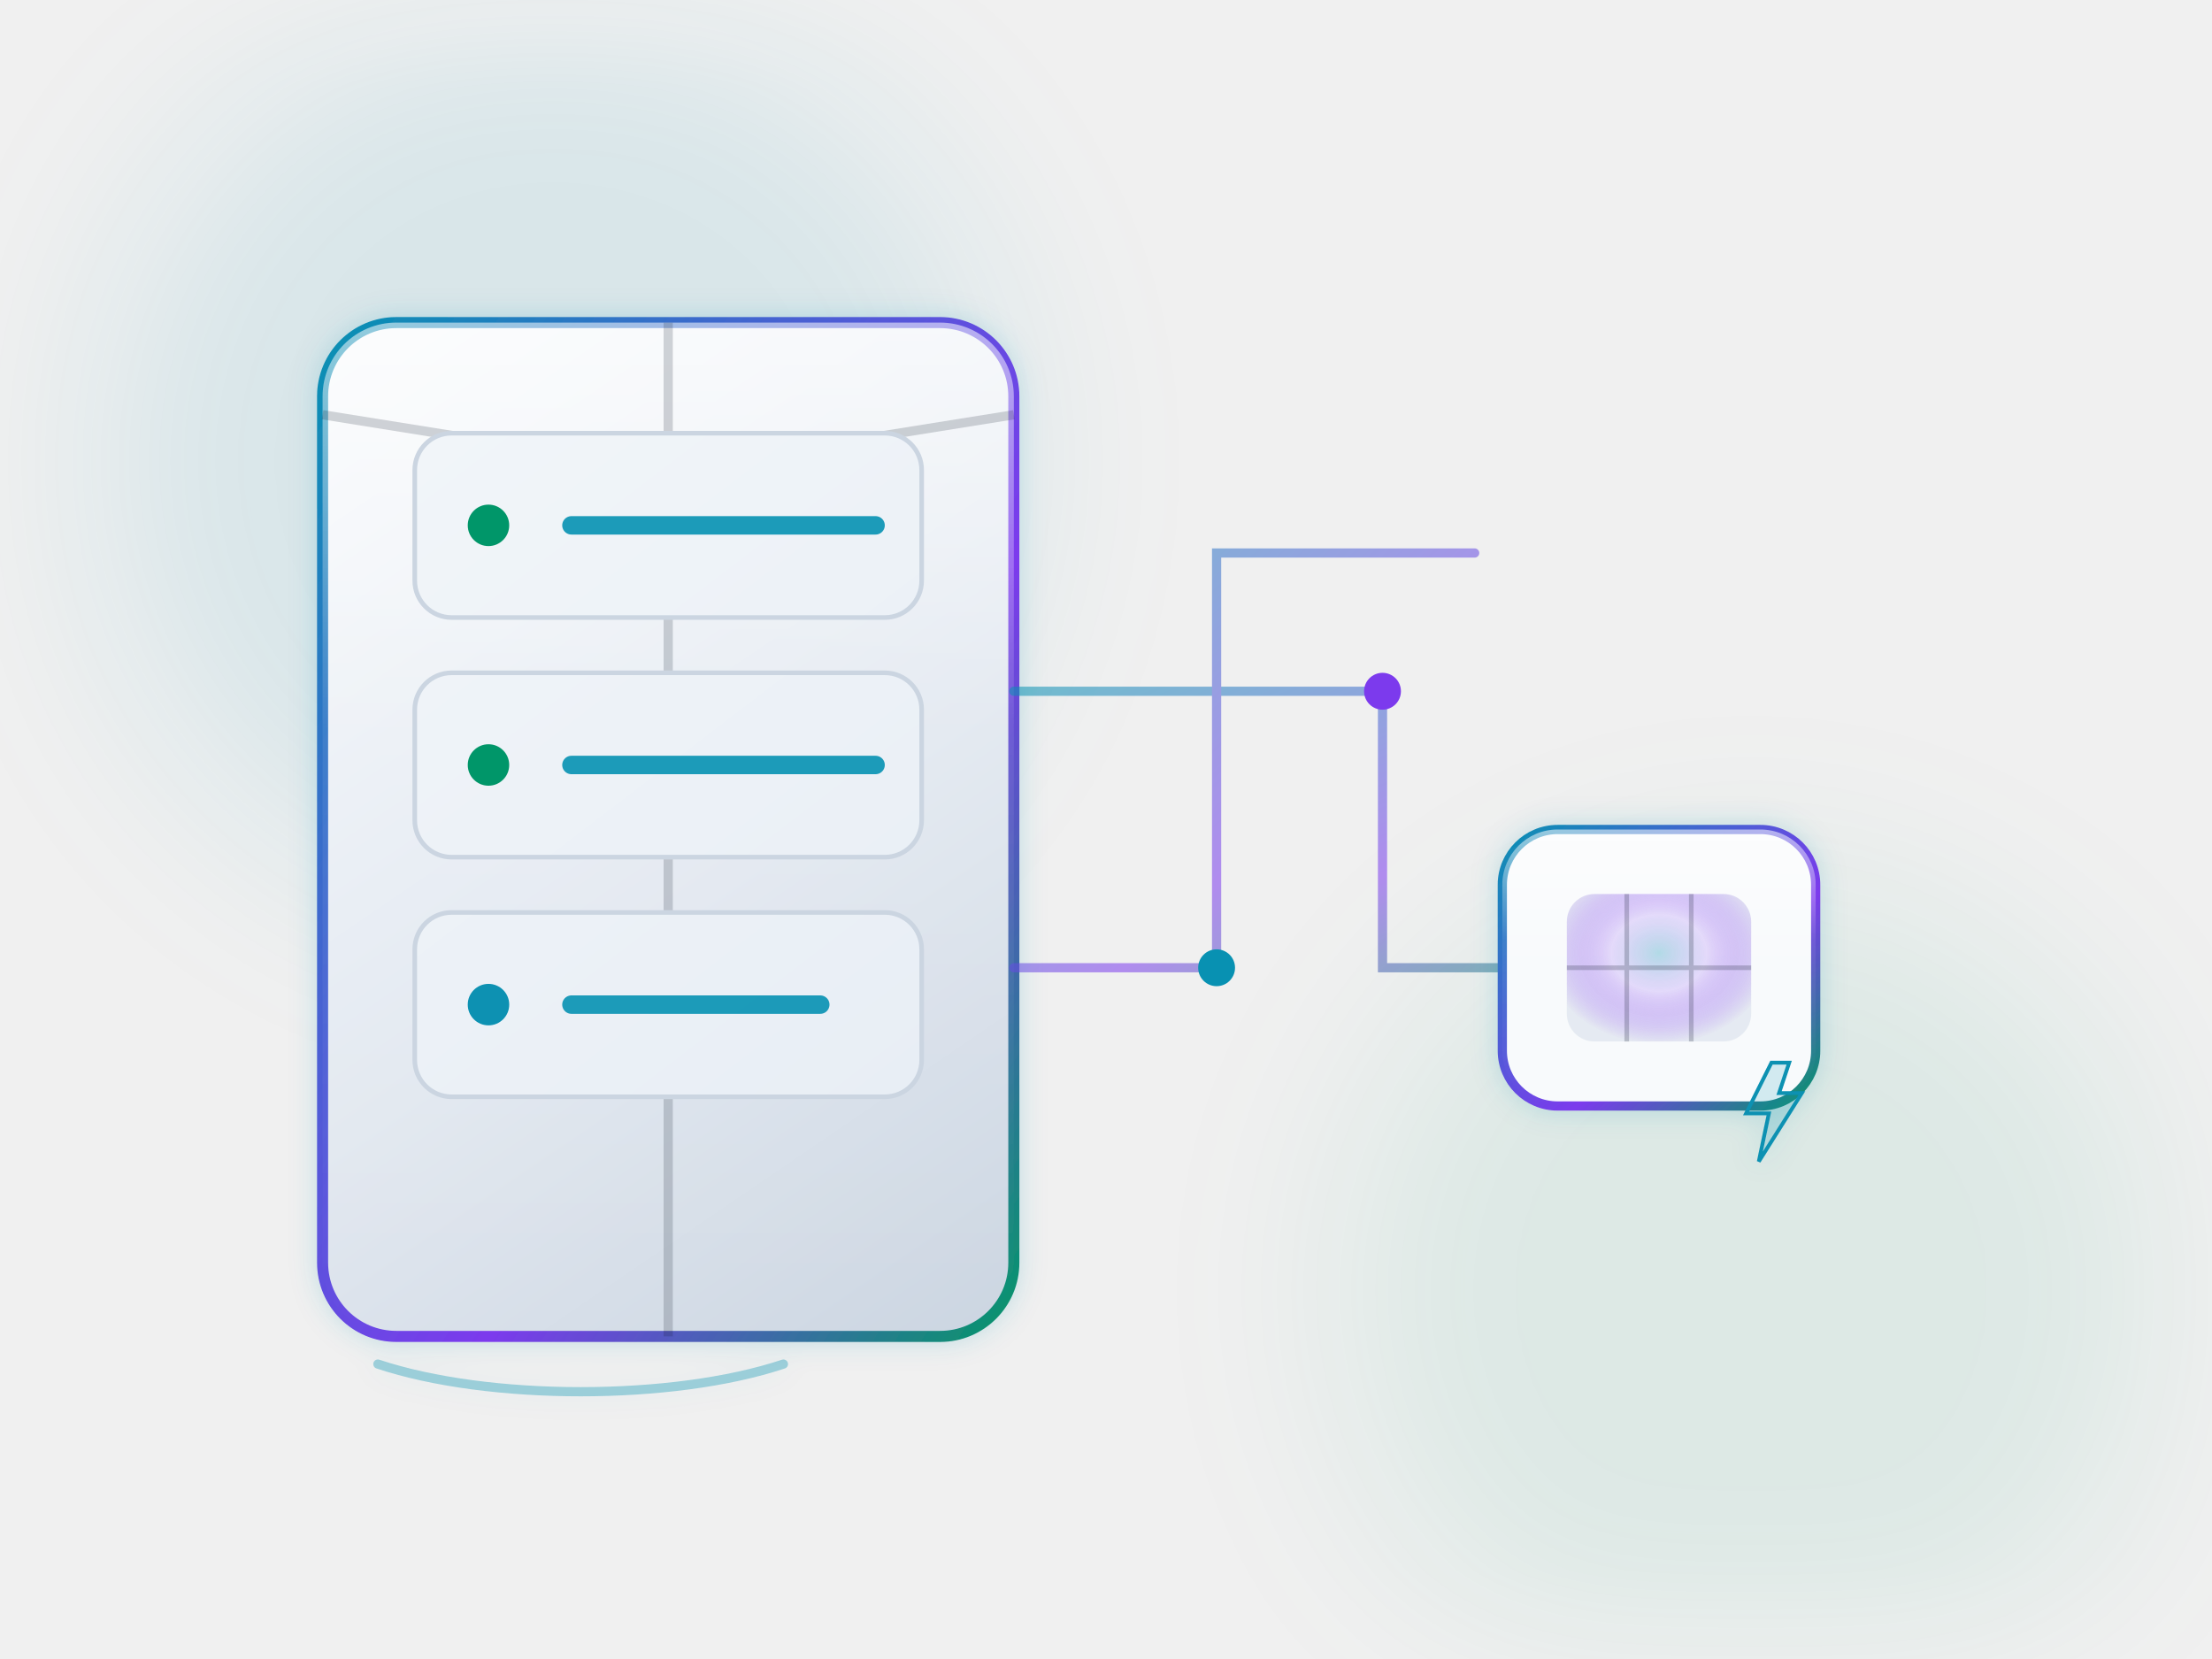
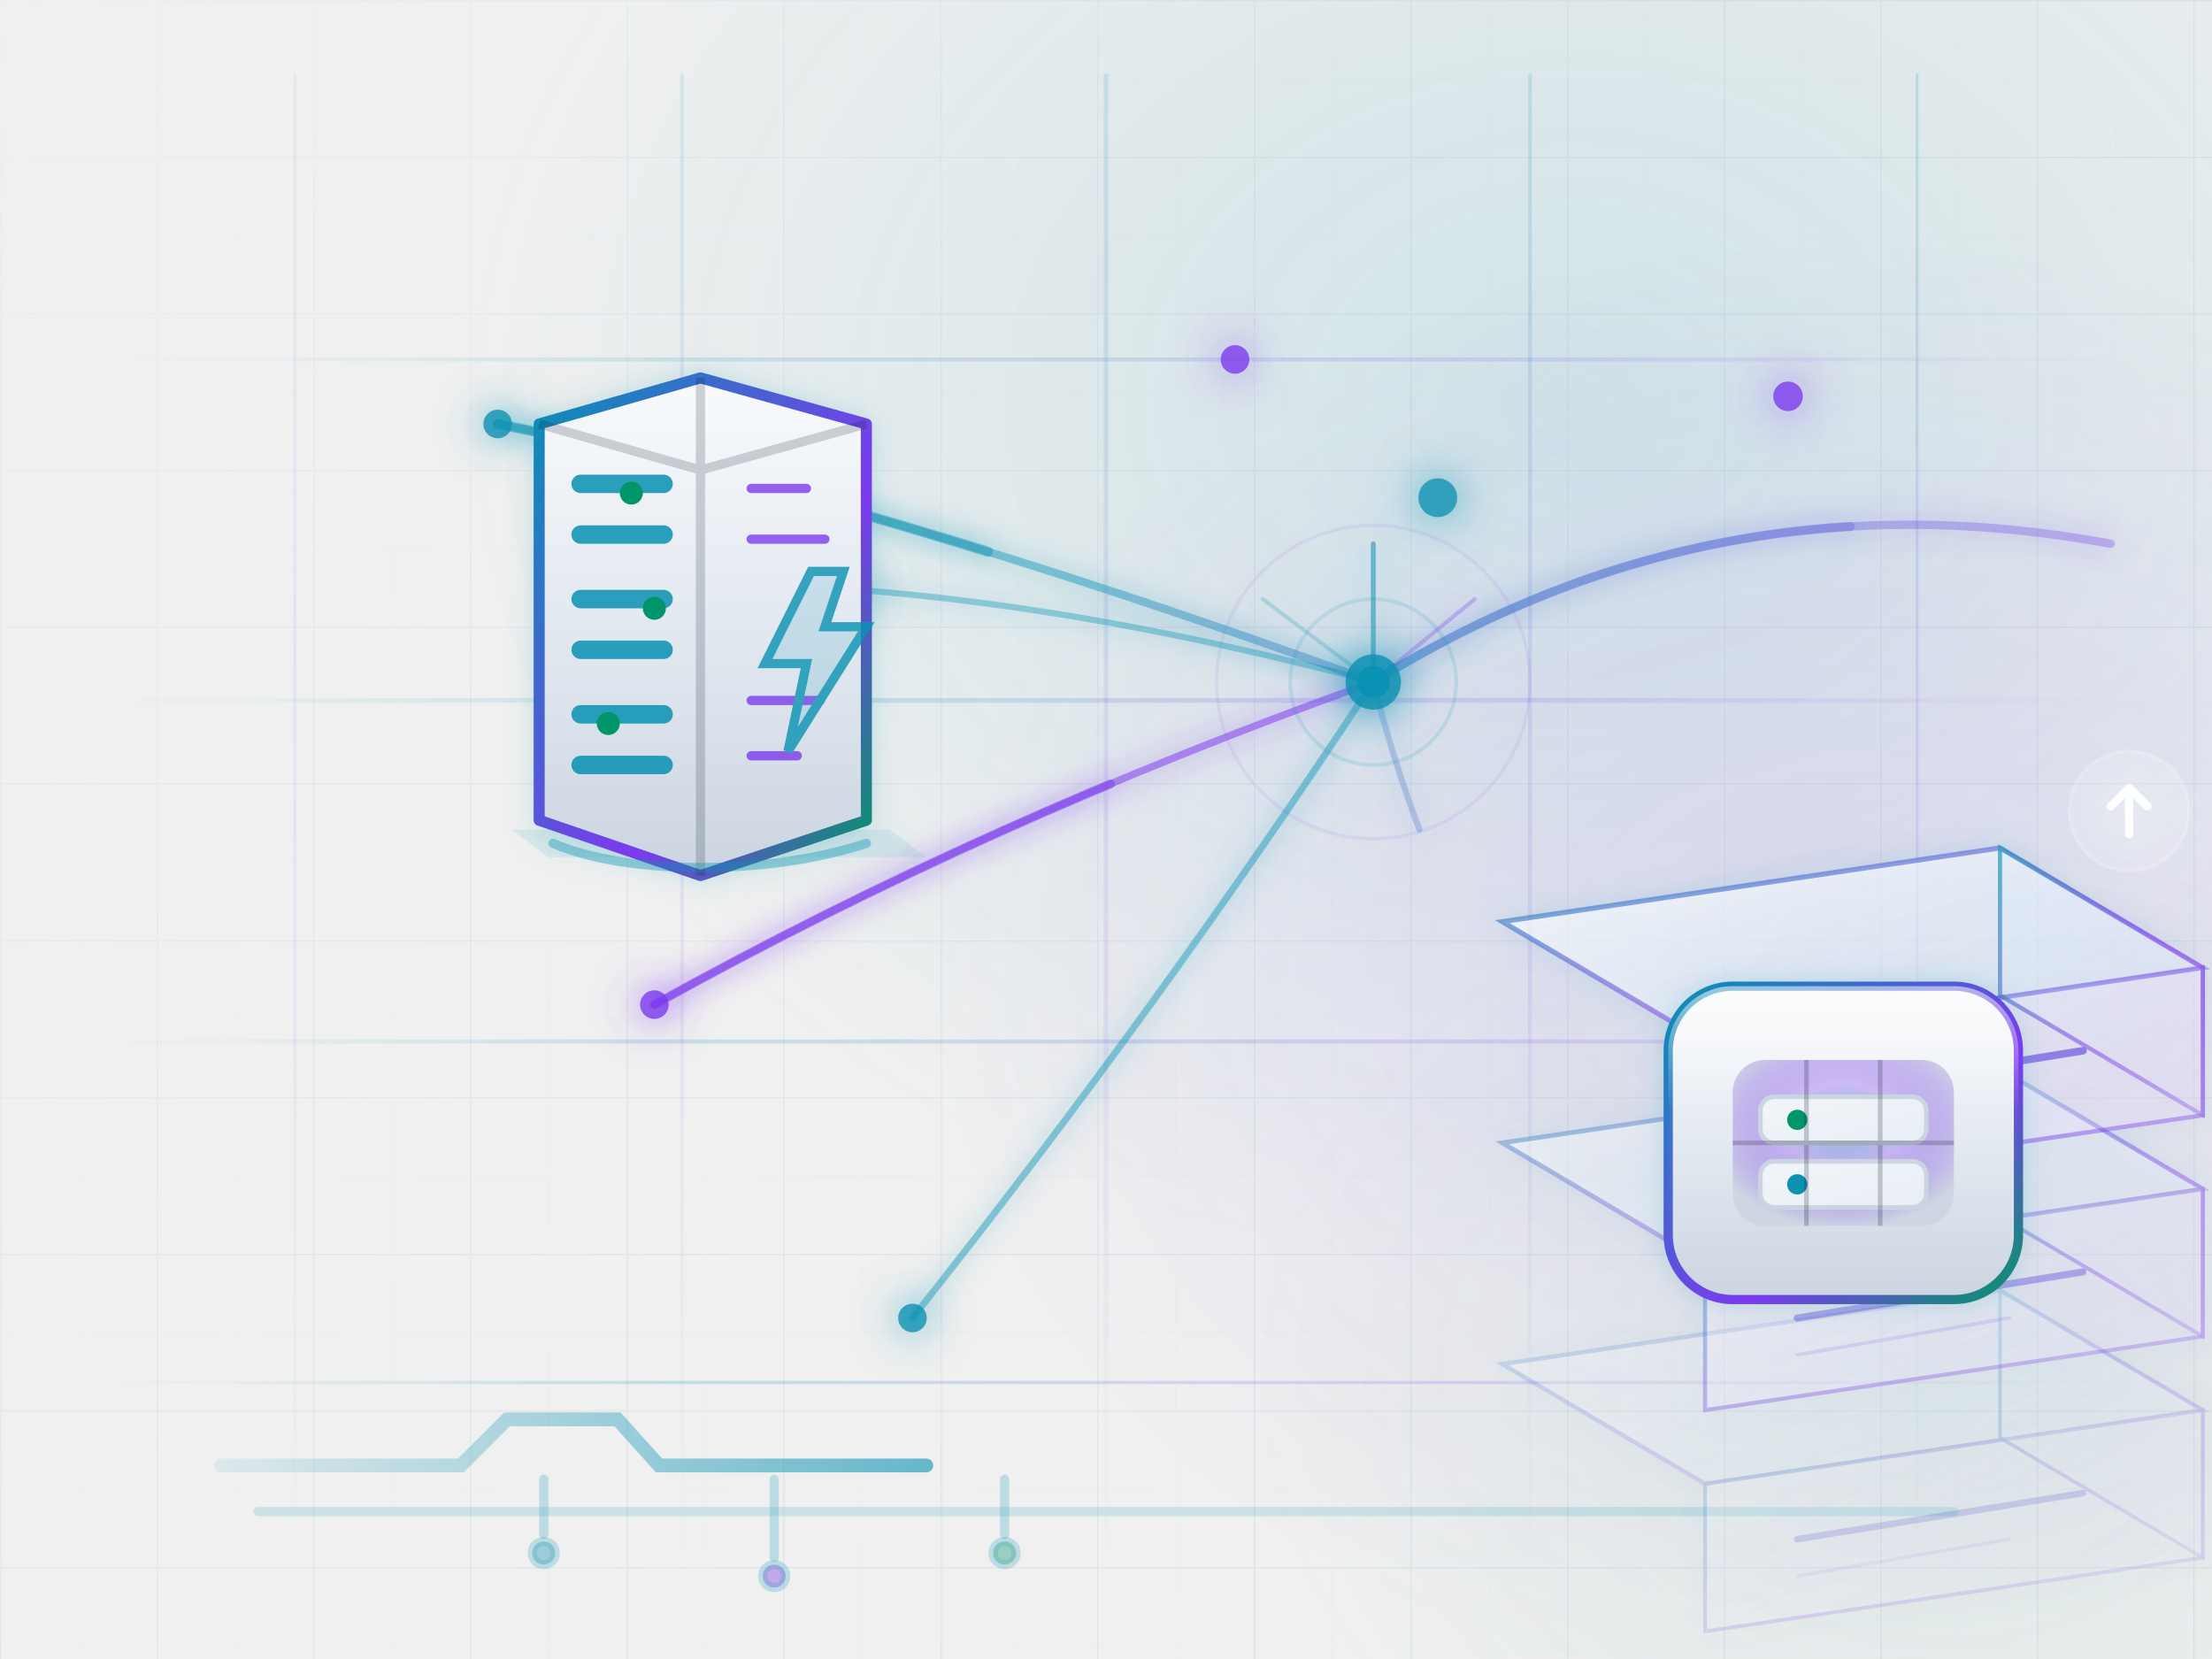
<svg xmlns="http://www.w3.org/2000/svg" viewBox="0 0 480 360" fill="none">
  <defs>
    <linearGradient id="brand" x1="0%" y1="0%" x2="100%" y2="100%">
      <stop offset="0%" stop-color="#0891b2" />
      <stop offset="62%" stop-color="#7c3aed" />
      <stop offset="100%" stop-color="#059669" />
    </linearGradient>
-     <linearGradient id="panel" x1="70" y1="70" x2="220" y2="290" gradientUnits="userSpaceOnUse">
+     <linearGradient id="panel" x1="0" y1="0" x2="0" y2="1">
      <stop offset="0%" stop-color="#f8fafc" />
-       <stop offset="56%" stop-color="#e2e8f0" />
+       <stop offset="52%" stop-color="#e2e8f0" />
      <stop offset="100%" stop-color="#cbd5e1" />
    </linearGradient>
-     <linearGradient id="bay" x1="90" y1="94" x2="200" y2="238" gradientUnits="userSpaceOnUse">
+     <linearGradient id="bay" x1="0" y1="0" x2="1" y2="1">
      <stop offset="0%" stop-color="#f1f5f9" />
      <stop offset="100%" stop-color="#e8eef5" />
    </linearGradient>
    <radialGradient id="core" cx="50%" cy="40%" r="62%">
-       <stop offset="0%" stop-color="#0891b2" stop-opacity="0.35" />
-       <stop offset="42%" stop-color="#7c3aed" stop-opacity="0.2" />
-       <stop offset="100%" stop-color="#e2e8f0" />
+       <stop offset="0%" stop-color="#0891b2" stop-opacity="0.55" />
+       <stop offset="42%" stop-color="#7c3aed" stop-opacity="0.35" />
+       <stop offset="100%" stop-color="#cbd5e1" />
    </radialGradient>
    <linearGradient id="glassHi" x1="0" y1="0" x2="0" y2="1">
      <stop offset="0%" stop-color="#ffffff" stop-opacity="0.55" />
-       <stop offset="40%" stop-color="#ffffff" stop-opacity="0.08" />
+       <stop offset="40%" stop-color="#ffffff" stop-opacity="0.03" />
      <stop offset="100%" stop-color="#ffffff" stop-opacity="0" />
    </linearGradient>
+     <radialGradient id="gC" cx="0" cy="0" r="1" gradientUnits="userSpaceOnUse" gradientTransform="translate(340 88) rotate(90) scale(190 240)">
+       <stop offset="0%" stop-color="#0891b2" stop-opacity="0.14" />
+       <stop offset="100%" stop-color="#0891b2" stop-opacity="0" />
+     </radialGradient>
+     <radialGradient id="gV" cx="0" cy="0" r="1" gradientUnits="userSpaceOnUse" gradientTransform="translate(400 210) rotate(90) scale(160 200)">
+       <stop offset="0%" stop-color="#7c3aed" stop-opacity="0.11" />
+       <stop offset="100%" stop-color="#7c3aed" stop-opacity="0" />
+     </radialGradient>
+     <radialGradient id="gE" cx="0" cy="0" r="1" gradientUnits="userSpaceOnUse" gradientTransform="translate(420 300) rotate(90) scale(120 150)">
+       <stop offset="0%" stop-color="#059669" stop-opacity="0.08" />
+       <stop offset="100%" stop-color="#059669" stop-opacity="0" />
+     </radialGradient>
+     <pattern id="majorGrid" width="34" height="34" patternUnits="userSpaceOnUse">
+       <path d="M34 0H0V34" stroke="#94A3B8" stroke-opacity="0.18" stroke-width="0.6" />
+     </pattern>
+     <pattern id="minorGrid" width="17" height="17" patternUnits="userSpaceOnUse">
+       <path d="M17 0H0V17" stroke="#CBD5E1" stroke-opacity="0.16" stroke-width="0.45" />
+     </pattern>
+     <linearGradient id="gridFade" x1="0" y1="0" x2="480" y2="360" gradientUnits="userSpaceOnUse">
+       <stop offset="0%" stop-color="white" stop-opacity="0.12" />
+       <stop offset="22%" stop-color="white" stop-opacity="0.55" />
+       <stop offset="48%" stop-color="white" stop-opacity="0.82" />
+       <stop offset="72%" stop-color="white" stop-opacity="0.95" />
+       <stop offset="100%" stop-color="white" />
+     </linearGradient>
+     <mask id="gridMask">
+       <rect width="480" height="360" fill="url(#gridFade)" />
+     </mask>
+     <linearGradient id="brandH" x1="20" y1="0" x2="460" y2="0" gradientUnits="userSpaceOnUse">
+       <stop offset="0%" stop-color="#0891b2" stop-opacity="0" />
+       <stop offset="28%" stop-color="#0891b2" stop-opacity="0.38" />
+       <stop offset="70%" stop-color="#7c3aed" stop-opacity="0.26" />
+       <stop offset="100%" stop-color="#7c3aed" stop-opacity="0" />
+     </linearGradient>
+     <linearGradient id="brandV" x1="0" y1="16" x2="0" y2="344" gradientUnits="userSpaceOnUse">
+       <stop offset="0%" stop-color="#0891b2" stop-opacity="0.34" />
+       <stop offset="58%" stop-color="#7c3aed" stop-opacity="0.2" />
+       <stop offset="100%" stop-color="#0891b2" stop-opacity="0" />
+     </linearGradient>
+     <linearGradient id="arcGrad" x1="60" y1="72" x2="460" y2="168" gradientUnits="userSpaceOnUse">
+       <stop offset="0%" stop-color="#0891b2" stop-opacity="0.78" />
+       <stop offset="42%" stop-color="#0891b2" stop-opacity="0.68" />
+       <stop offset="100%" stop-color="#7c3aed" stop-opacity="0.64" />
+     </linearGradient>
+     <linearGradient id="railGrad" x1="40" y1="0" x2="440" y2="0" gradientUnits="userSpaceOnUse">
+       <stop offset="0%" stop-color="#0891b2" stop-opacity="0.08" />
+       <stop offset="50%" stop-color="#0891b2" />
+       <stop offset="100%" stop-color="#7c3aed" stop-opacity="0.1" />
+     </linearGradient>
+     <linearGradient id="isoTop" x1="0" y1="0" x2="1" y2="1" gradientUnits="objectBoundingBox">
+       <stop offset="0%" stop-color="#FFFFFF" stop-opacity="0.88" />
+       <stop offset="100%" stop-color="#E0F2FE" stop-opacity="0.28" />
+     </linearGradient>
+     <linearGradient id="isoFace" x1="0" y1="0" x2="1" y2="1" gradientUnits="objectBoundingBox">
+       <stop offset="0%" stop-color="#FFFFFF" stop-opacity="0.76" />
+       <stop offset="100%" stop-color="#E9D5FF" stop-opacity="0.16" />
+     </linearGradient>
+     <linearGradient id="isoSide" x1="0" y1="0" x2="1" y2="1" gradientUnits="objectBoundingBox">
+       <stop offset="0%" stop-color="#E0F2FE" stop-opacity="0.32" />
+       <stop offset="100%" stop-color="#DDD6FE" stop-opacity="0.14" />
+     </linearGradient>
+     <linearGradient id="isoStroke" x1="0" y1="0" x2="1" y2="1" gradientUnits="objectBoundingBox">
+       <stop offset="0%" stop-color="#0891b2" stop-opacity="0.7" />
+       <stop offset="58%" stop-color="#7c3aed" stop-opacity="0.58" />
+       <stop offset="100%" stop-color="#7c3aed" stop-opacity="0.34" />
+     </linearGradient>
+     <filter id="glow" x="-200%" y="-200%" width="500%" height="500%">
+       <feGaussianBlur stdDeviation="5" result="b" />
+       <feMerge>
+         <feMergeNode in="b" />
+         <feMergeNode in="SourceGraphic" />
+       </feMerge>
+     </filter>
+     <filter id="arcGlow" x="-100%" y="-100%" width="300%" height="300%">
+       <feGaussianBlur stdDeviation="3" result="b" />
+       <feMerge>
+         <feMergeNode in="b" />
+         <feMergeNode in="SourceGraphic" />
+       </feMerge>
+     </filter>
    <filter id="depth" x="-25%" y="-25%" width="150%" height="150%" color-interpolation-filters="sRGB">
      <feDropShadow dx="0" dy="10" stdDeviation="12" flood-color="#0f172a" flood-opacity="0.18" />
      <feDropShadow dx="0" dy="0" stdDeviation="3" flood-color="#0891b2" flood-opacity="0.2" />
    </filter>
    <filter id="bloom" x="-120%" y="-120%" width="340%" height="340%">
      <feGaussianBlur stdDeviation="20" />
    </filter>
+     <style>
+       .tw{animation:tw 3.2s ease-in-out infinite}
+       .tw2{animation:tw 5.2s ease-in-out infinite}
+       .tw3{animation:tw 4.4s ease-in-out infinite}
+       .landing{animation:landing 4.6s ease-in-out infinite}
+       .energy{fill:none;stroke-linecap:round;stroke-dasharray:110 720;animation:flow 11s linear infinite}
+       @keyframes tw{0%,100%{opacity:1}50%{opacity:.2}}
+       @keyframes landing{0%,100%{opacity:1}50%{opacity:.18}}
+       @keyframes flow{from{stroke-dashoffset:830}to{stroke-dashoffset:0}}
+     </style>
  </defs>
-   <circle cx="120" cy="100" r="100" fill="#0891b2" filter="url(#bloom)" opacity="0.1" />
-   <circle cx="380" cy="280" r="90" fill="#059669" filter="url(#bloom)" opacity="0.08" />
-   <g filter="url(#depth)">
-     <rect x="70" y="70" width="150" height="220" rx="16" fill="url(#panel)" stroke="url(#brand)" stroke-width="2.4" />
-     <rect x="70" y="70" width="150" height="220" rx="16" fill="url(#glassHi)" />
-     <path d="M145 70v220M70 90l75 12 75-12" stroke="#0f172a" stroke-opacity="0.18" stroke-width="2" />
-     <g>
-       <rect x="90" y="94" width="110" height="40" rx="8" fill="url(#bay)" stroke="#cbd5e1" />
-       <rect x="90" y="146" width="110" height="40" rx="8" fill="url(#bay)" stroke="#cbd5e1" />
-       <rect x="90" y="198" width="110" height="40" rx="8" fill="url(#bay)" stroke="#cbd5e1" />
-       <circle cx="106" cy="114" r="4.5" fill="#059669" />
-       <circle cx="106" cy="166" r="4.5" fill="#059669" />
-       <circle cx="106" cy="218" r="4.5" fill="#0891b2" />
-       <g stroke="#0891b2" stroke-width="4" stroke-linecap="round" opacity="0.9">
-         <path d="M124 114H190" />
-         <path d="M124 166H190" />
-         <path d="M124 218H178" />
+   <rect width="480" height="360" fill="url(#gC)" />
+   <rect width="480" height="360" fill="url(#gV)" />
+   <rect width="480" height="360" fill="url(#gE)" />
+   <g mask="url(#gridMask)">
+     <rect width="480" height="360" fill="url(#majorGrid)" opacity="0.8" />
+     <rect width="480" height="360" fill="url(#minorGrid)" opacity="0.68" />
+     <g opacity="0.66">
+       <path d="M20 78H460" stroke="url(#brandH)" stroke-width="0.88" />
+       <path d="M20 152H460" stroke="url(#brandH)" stroke-width="1.05" />
+       <path d="M20 226H460" stroke="url(#brandH)" stroke-width="0.88" />
+       <path d="M20 300H460" stroke="url(#brandH)" stroke-width="0.7" />
+     </g>
+     <g opacity="0.58">
+       <path d="M64 16V344" stroke="url(#brandV)" stroke-width="0.64" />
+       <path d="M148 16V344" stroke="url(#brandV)" stroke-width="0.78" />
+       <path d="M240 16V344" stroke="url(#brandV)" stroke-width="1.0" />
+       <path d="M332 16V344" stroke="url(#brandV)" stroke-width="0.82" />
+       <path d="M416 16V344" stroke="url(#brandV)" stroke-width="0.64" />
+     </g>
+   </g>
+   <g opacity="0.72">
+     <path d="M48 318h52l10-10h24l9 10h58" stroke="url(#railGrad)" stroke-width="3" stroke-linecap="round" />
+     <path d="M56 328h368" stroke="#0891b2" stroke-opacity="0.22" stroke-width="2" stroke-linecap="round" />
+     <g stroke="#0891b2" stroke-opacity="0.3" stroke-width="2" stroke-linecap="round">
+       <path d="M118 321v12M168 321v17M218 321v12" />
+       <circle cx="118" cy="337" r="2.5" fill="#0891b2" fill-opacity="0.5" />
+       <circle cx="168" cy="342" r="2.5" fill="#7c3aed" fill-opacity="0.55" />
+       <circle cx="218" cy="337" r="2.5" fill="#059669" fill-opacity="0.5" />
+     </g>
+   </g>
+   <g filter="url(#glow)" opacity="0.82">
+     <circle cx="108" cy="92" r="3.1" fill="#0891b2" class="tw" />
+     <circle cx="142" cy="218" r="3.1" fill="#7c3aed" class="tw2" />
+     <circle cx="198" cy="286" r="3.1" fill="#0891b2" class="tw3" />
+     <circle cx="186" cy="128" r="3.1" fill="#0891b2" class="tw" />
+     <circle cx="268" cy="78" r="3.1" fill="#7c3aed" class="tw2" />
+     <circle cx="312" cy="108" r="4.2" fill="#0891b2" class="landing" />
+     <circle cx="388" cy="86" r="3.2" fill="#7c3aed" class="tw3" />
+   </g>
+   <g fill="none" stroke-linecap="round" filter="url(#arcGlow)">
+     <path d="M108 92 Q188 108 298 148" stroke="url(#arcGrad)" stroke-width="1.75" stroke-opacity="0.62" />
+     <path d="M142 218 Q214 178 298 148" stroke="#7c3aed" stroke-width="1.58" stroke-opacity="0.52" />
+     <path d="M198 286 Q252 218 298 148" stroke="#0891b2" stroke-width="1.48" stroke-opacity="0.42" />
+     <path d="M186 128 Q238 132 298 148" stroke="#0891b2" stroke-width="1.34" stroke-opacity="0.36" />
+     <path d="M298 148 Q372 102 458 118" stroke="url(#arcGrad)" stroke-width="1.82" stroke-opacity="0.5" />
+     <path d="M298 148 Q302 164 308 180" stroke="url(#arcGrad)" stroke-width="1.34" stroke-opacity="0.4" />
+     <path class="energy" d="M108 92 Q188 108 298 148" stroke="url(#arcGrad)" stroke-width="2.2" stroke-opacity="0.62" />
+     <path class="energy" d="M142 218 Q214 178 298 148" stroke="#7c3aed" stroke-width="1.95" stroke-opacity="0.48" style="animation-delay:4s;animation-duration:14s" />
+     <path class="energy" d="M298 148 Q372 102 458 118" stroke="url(#arcGrad)" stroke-width="2" stroke-opacity="0.45" style="animation-delay:2s;animation-duration:13s" />
+   </g>
+   <g filter="url(#glow)">
+     <line x1="298" y1="148" x2="298" y2="118" stroke="#0891b2" stroke-width="1.05" stroke-opacity="0.54" stroke-linecap="round" />
+     <line x1="298" y1="148" x2="320" y2="130" stroke="#7c3aed" stroke-width="0.86" stroke-opacity="0.28" stroke-linecap="round" />
+     <line x1="298" y1="148" x2="274" y2="130" stroke="#0891b2" stroke-width="0.86" stroke-opacity="0.22" stroke-linecap="round" />
+   </g>
+   <circle cx="298" cy="148" r="6" fill="#0891b2" fill-opacity="0.82" filter="url(#glow)" class="landing" />
+   <circle cx="298" cy="148" r="3.5" fill="#0891b2" opacity="0.94" />
+   <circle cx="298" cy="148" r="18" fill="none" stroke="#0891b2" stroke-opacity="0.14" stroke-width="0.8" />
+   <circle cx="298" cy="148" r="34" fill="none" stroke="#7c3aed" stroke-opacity="0.08" stroke-width="0.7" />
+   <g transform="translate(308 158)" filter="url(#depth)">
+     <g opacity="0.28" transform="translate(0 96)">
+       <path d="M18 42L126 26L170 52L62 68Z" fill="url(#isoTop)" stroke="url(#isoStroke)" stroke-width="0.946" />
+       <path d="M62 68L170 52V84L62 100Z" fill="url(#isoFace)" stroke="url(#isoStroke)" stroke-width="0.817" />
+       <path d="M126 26L170 52V84L126 58Z" fill="url(#isoSide)" stroke="url(#isoStroke)" stroke-width="0.774" />
+       <path d="M82 80L144 70" stroke="url(#brand)" stroke-opacity="0.72" stroke-width="1.419" stroke-linecap="round" />
+       <path d="M82 88L128 80" stroke="url(#brand)" stroke-opacity="0.24" stroke-width="0.74" stroke-linecap="round" />
+     </g>
+     <g opacity="0.56" transform="translate(0 48)">
+       <path d="M18 42L126 26L170 52L62 68Z" fill="url(#isoTop)" stroke="url(#isoStroke)" stroke-width="1.012" />
+       <path d="M62 68L170 52V84L62 100Z" fill="url(#isoFace)" stroke="url(#isoStroke)" stroke-width="0.874" />
+       <path d="M126 26L170 52V84L126 58Z" fill="url(#isoSide)" stroke="url(#isoStroke)" stroke-width="0.828" />
+       <path d="M82 80L144 70" stroke="url(#brand)" stroke-opacity="0.72" stroke-width="1.518" stroke-linecap="round" />
+       <path d="M82 88L128 80" stroke="url(#brand)" stroke-opacity="0.24" stroke-width="0.791" stroke-linecap="round" />
+     </g>
+     <g opacity="0.94">
+       <g opacity="0.94" transform="translate(0 0)">
+         <path d="M18 42L126 26L170 52L62 68Z" fill="url(#isoTop)" stroke="url(#isoStroke)" stroke-width="1.1" />
+         <path d="M62 68L170 52V84L62 100Z" fill="url(#isoFace)" stroke="url(#isoStroke)" stroke-width="0.95" />
+         <path d="M126 26L170 52V84L126 58Z" fill="url(#isoSide)" stroke="url(#isoStroke)" stroke-width="0.9" />
+         <path d="M82 80L144 70" stroke="url(#brand)" stroke-opacity="0.72" stroke-width="1.65" stroke-linecap="round" />
+         <path d="M82 88L128 80" stroke="url(#brand)" stroke-opacity="0.24" stroke-width="0.86" stroke-linecap="round" />
      </g>
    </g>
-     <path d="M82 296c24 8 64 8 88 0" stroke="#0891b2" stroke-opacity="0.34" stroke-width="2" stroke-linecap="round" />
-   </g>
-   <g stroke="url(#brand)" stroke-width="2" fill="none" opacity="0.55" stroke-linecap="round">
-     <path d="M220 150H300V210H360" />
-     <path d="M220 210H264V120H320" />
-   </g>
-   <circle cx="300" cy="150" r="4" fill="#7c3aed" />
-   <circle cx="264" cy="210" r="4" fill="#0891b2" />
-   <g filter="url(#depth)" transform="translate(360,210)">
-     <rect x="-34" y="-30" width="68" height="60" rx="12" fill="url(#panel)" stroke="url(#brand)" stroke-width="2" />
-     <rect x="-34" y="-30" width="68" height="60" rx="12" fill="url(#glassHi)" />
-     <rect x="-20" y="-16" width="40" height="32" rx="6" fill="url(#core)" opacity="0.85" />
-     <path d="M88 52 78 72h9l-4 19 17-27h-9l4-12h-7Z" transform="translate(-24,-8) scale(0.55)" fill="#0891b2" fill-opacity="0.16" stroke="#0891b2" stroke-width="1.5" />
+     <g opacity="0.98" filter="url(#glow)" transform="translate(154 18)">
+       <circle cx="0" cy="0" r="13" fill="#FFFFFF" fill-opacity="0.14" stroke="#FFFFFF" stroke-opacity="0.2" stroke-width="0.7" />
+       <path d="M0 5V-5M0 -5L-4 -1M0 -5L4 -1" stroke="#FFFFFF" stroke-width="1.8" stroke-linecap="round" stroke-linejoin="round" />
+     </g>
+   </g>
+   <g filter="url(#depth)" transform="translate(88 72)">
+     <path d="M23 108h82l8 6H31l-8-6Z" fill="#0891b2" fill-opacity="0.1" />
+     <path d="M29 20 64 10l36 10v86l-36 12-35-12V20Z" fill="url(#panel)" stroke="url(#brand)" stroke-width="2.4" stroke-linejoin="round" />
+     <path d="M64 10v108M29 20l35 10 36-10" stroke="#0f172a" stroke-opacity="0.18" stroke-width="2" />
+     <path d="M38 33h18M38 44h18M38 58h18M38 69h18M38 83h18M38 94h18" stroke="#0891b2" stroke-width="4" stroke-linecap="round" opacity="0.85" />
+     <g fill="#059669">
+       <circle cx="49" cy="35" r="2.5" />
+       <circle cx="54" cy="60" r="2.5" />
+       <circle cx="44" cy="85" r="2.5" />
+     </g>
+     <g stroke="#7c3aed" stroke-width="2" stroke-linecap="round" opacity="0.8">
+       <path d="M75 34h12M75 45h16M75 80h15M75 92h10" />
+       <path d="M88 52 78 72h9l-4 19 17-27h-9l4-12h-7Z" fill="#0891b2" fill-opacity="0.18" stroke="#0891b2" />
+     </g>
+     <path d="M32 111c16 7 47 7 68 0" stroke="#0891b2" stroke-opacity="0.38" stroke-width="2" stroke-linecap="round" />
+   </g>
+   <g filter="url(#depth)" transform="translate(400 248)">
+     <rect x="-38" y="-34" width="76" height="68" rx="14" fill="url(#panel)" stroke="url(#brand)" stroke-width="2" />
+     <rect x="-38" y="-34" width="76" height="68" rx="14" fill="url(#glassHi)" />
+     <rect x="-24" y="-18" width="48" height="36" rx="7" fill="url(#core)" opacity="0.85" />
+     <rect x="-18" y="-10" width="36" height="10" rx="3" fill="url(#bay)" stroke="#cbd5e1" stroke-opacity="1" stroke-width="1" />
+     <rect x="-18" y="4" width="36" height="10" rx="3" fill="url(#bay)" stroke="#cbd5e1" stroke-opacity="1" stroke-width="1" />
+     <circle cx="-10" cy="-5" r="2.2" fill="#059669" />
+     <circle cx="-10" cy="9" r="2.2" fill="#0891b2" />
    <g stroke="#0f172a" stroke-opacity="0.22" stroke-width="1">
-       <path d="M-7 -16V16M7 -16V16M-20 0H20" />
+       <path d="M-8 -18V18M8 -18V18M-24 0H24" />
    </g>
  </g>
</svg>
